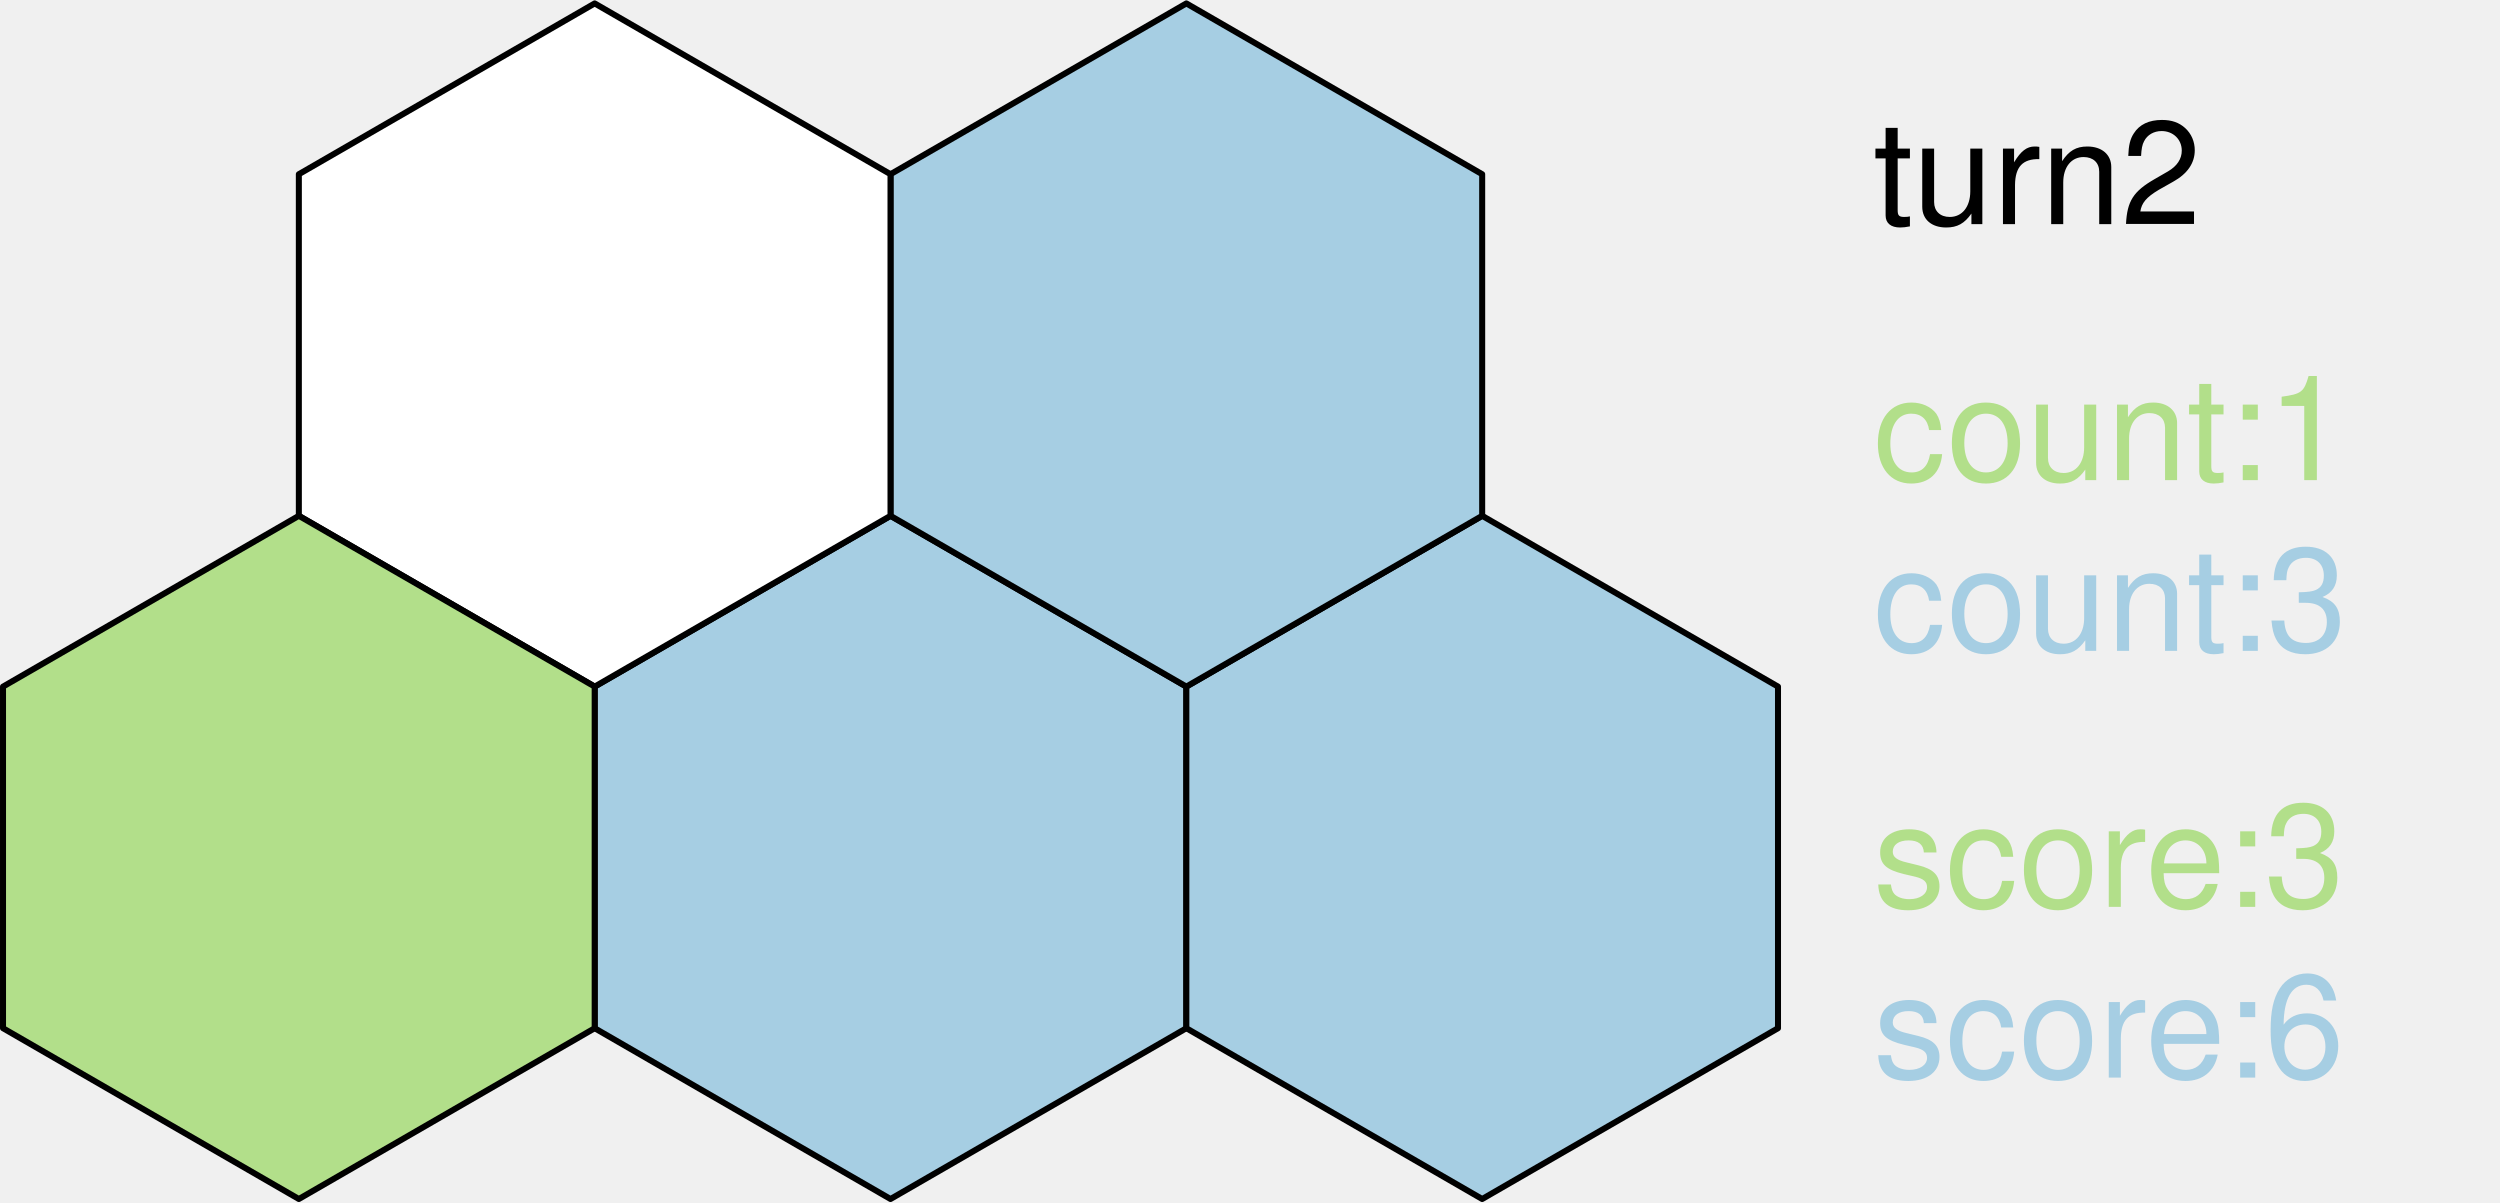
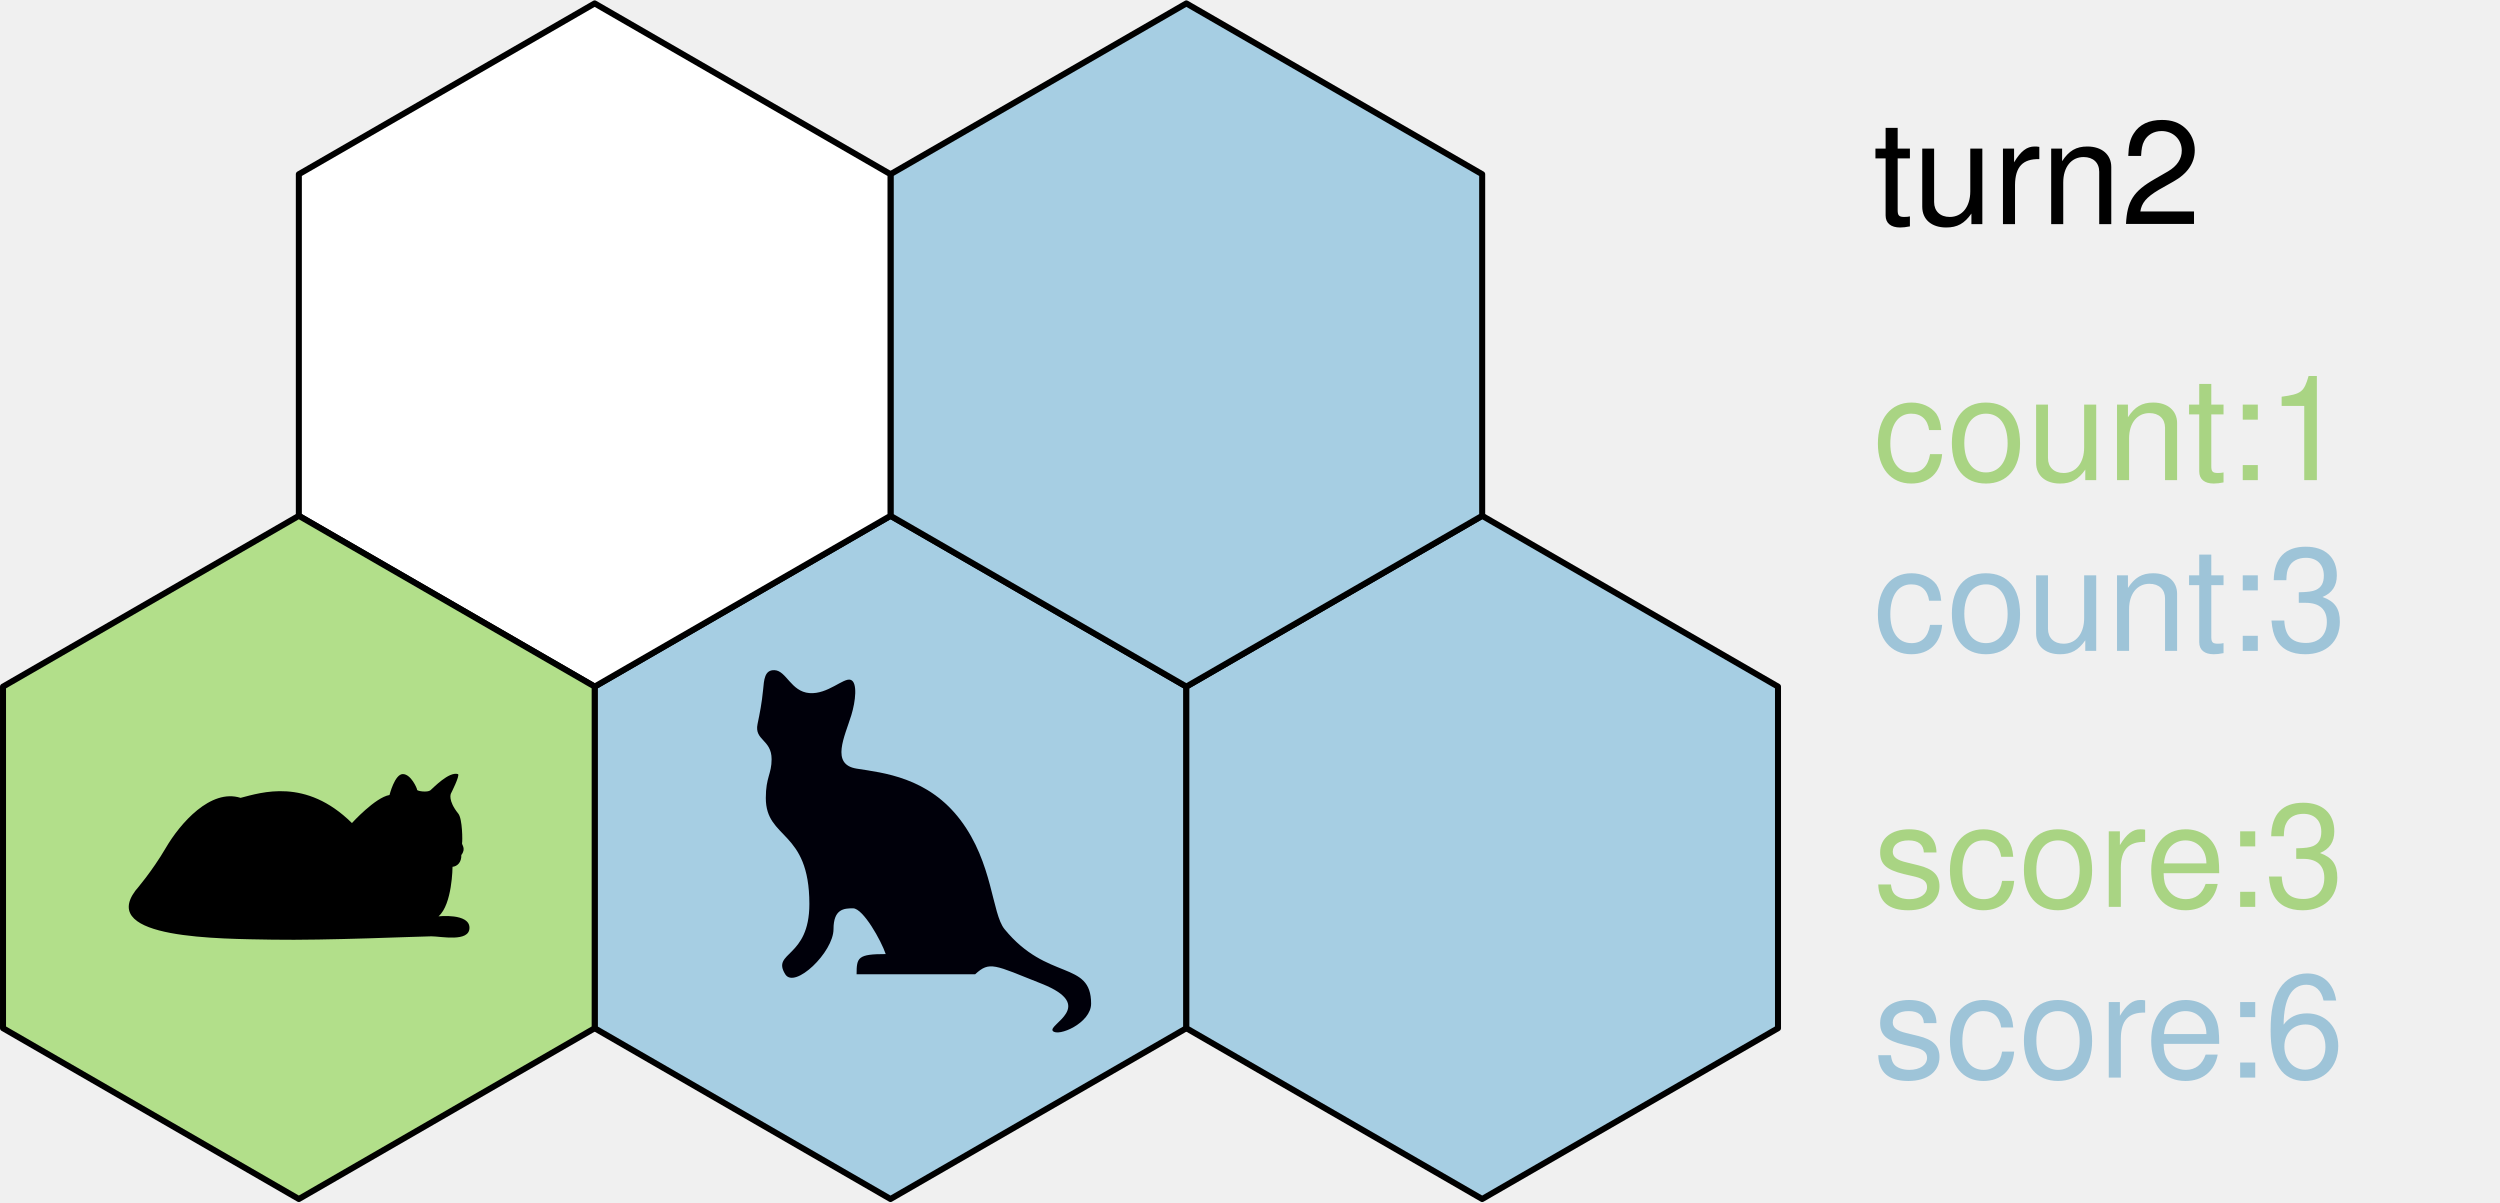
<svg xmlns="http://www.w3.org/2000/svg" viewBox="0 0 276.507 132.947" height="132.947" width="276.507" xml:space="preserve" id="svg2" version="1.1">
-   <defs id="defs6" />
+   <defs id="defs6">
+     <clipPath id="clipPath40" clipPathUnits="userSpaceOnUse">
+       <path id="path38" d="m 568.801,116.402 h 340 v 339.996 h -340 z" />
+     </clipPath>
+     <clipPath id="clipPath52" clipPathUnits="userSpaceOnUse">
+       <path id="path50" d="m 106.801,217.199 h 283 v 138.039 h -283 z" />
+     </clipPath>
+   </defs>
  <g transform="matrix(1.333333,0,0,-1.333333,0,132.9467)" id="g10">
    <g transform="scale(0.1)" id="g12">
      <path id="path14" style="fill:#a6cee3;fill-opacity:1;fill-rule:nonzero;stroke:none" d="M 984.098,144.18 V 427.543 L 738.695,569.227 493.297,427.543 V 144.18 L 738.695,2.5 984.098,144.18" />
      <path id="path16" style="fill:none;stroke:#000000;stroke-width:4.998;stroke-linecap:round;stroke-linejoin:round;stroke-miterlimit:10;stroke-dasharray:none;stroke-opacity:1" d="M 984.098,144.18 V 427.543 L 738.695,569.227 493.297,427.543 V 144.18 L 738.695,2.5 Z" />
      <path id="path18" style="fill:#a6cee3;fill-opacity:1;fill-rule:nonzero;stroke:none" d="M 1474.89,144.18 V 427.543 L 1229.5,569.227 984.098,427.543 V 144.18 L 1229.5,2.5 1474.89,144.18" />
      <path id="path20" style="fill:none;stroke:#000000;stroke-width:4.998;stroke-linecap:round;stroke-linejoin:round;stroke-miterlimit:10;stroke-dasharray:none;stroke-opacity:1" d="M 1474.89,144.18 V 427.543 L 1229.5,569.227 984.098,427.543 V 144.18 L 1229.5,2.5 Z" />
      <path id="path22" style="fill:#a6cee3;fill-opacity:1;fill-rule:nonzero;stroke:none" d="M 1229.5,569.227 V 852.586 L 984.098,994.27 738.695,852.586 V 569.227 L 984.098,427.543 1229.5,569.227" />
      <path id="path24" style="fill:none;stroke:#000000;stroke-width:4.998;stroke-linecap:round;stroke-linejoin:round;stroke-miterlimit:10;stroke-dasharray:none;stroke-opacity:1" d="M 1229.5,569.227 V 852.586 L 984.098,994.27 738.695,852.586 V 569.227 L 984.098,427.543 Z" />
      <path id="path26" style="fill:#ffffff;fill-opacity:1;fill-rule:nonzero;stroke:none" d="M 738.695,569.227 V 852.586 L 493.297,994.27 247.898,852.586 V 569.227 L 493.297,427.543 738.695,569.227" />
      <path id="path28" style="fill:none;stroke:#000000;stroke-width:4.998;stroke-linecap:round;stroke-linejoin:round;stroke-miterlimit:10;stroke-dasharray:none;stroke-opacity:1" d="M 738.695,569.227 V 852.586 L 493.297,994.27 247.898,852.586 V 569.227 L 493.297,427.543 Z" />
      <path id="path30" style="fill:#b2df8a;fill-opacity:1;fill-rule:nonzero;stroke:none" d="M 493.297,144.18 V 427.543 L 247.898,569.227 2.5,427.543 V 144.18 L 247.898,2.5 493.297,144.18" />
      <path id="path32" style="fill:none;stroke:#000000;stroke-width:4.998;stroke-linecap:round;stroke-linejoin:round;stroke-miterlimit:10;stroke-dasharray:none;stroke-opacity:1" d="M 493.297,144.18 V 427.543 L 247.898,569.227 2.5,427.543 V 144.18 L 247.898,2.5 Z" />
-       <g transform="scale(10)" id="g34">
-         <text id="text38" style="font-variant:normal;font-size:11.955px;font-family:'Nimbus Sans';-inkscape-font-specification:NimbusSanL-Regu;writing-mode:lr-tb;fill:#000000;fill-opacity:1;fill-rule:nonzero;stroke:none" transform="matrix(1,0,0,-1,155.4,81.1199)">
-           <tspan id="tspan36" y="0" x="0 3.36 9.96 14.16 24.24">turn2</tspan>
+       <g id="g34">
+         <g clip-path="url(#clipPath40)" id="g36">
+           <path id="path42" style="fill:#a6cee3;fill-opacity:1;fill-rule:nonzero;stroke:none" d="M 568.801,116.98 H 908.219 V 456.398 H 568.801 Z" />
+           <path id="path44" style="fill:#00000a;fill-opacity:1;fill-rule:evenodd;stroke:none" d="m 808.906,188.93 h -98.347 c 0,13.98 1,16.754 24.152,16.754 -3.699,11.097 -18.734,37.945 -27.086,37.945 -7.395,0 -16.211,-0.41 -16.211,-17.274 0,-19.148 -32.219,-50.019 -40.035,-37.425 -11.645,18.773 20.016,13.047 20.016,58.312 0,61.926 -36.137,53.11 -36.137,87.899 0,17.406 4.808,19.761 4.808,32.203 0,16.449 -14.488,15.492 -11.668,29.129 1.946,9.418 3.469,16.972 4.606,28.367 0.801,8.082 1.059,16.695 9.457,16.348 9.863,-0.407 13.605,-17.77 28.934,-19.016 15.304,-1.242 28.351,13.027 34.269,10.988 5.871,-2.023 4.027,-17.949 0.543,-29.262 -5.469,-17.785 -17.406,-40.906 4.352,-44.386 21.757,-3.481 59.183,-6.965 86.16,-42.645 26.98,-35.683 25.984,-77.558 36.554,-90.512 35.473,-43.472 71.825,-25.625 71.825,-61.792 0,-16.192 -27.438,-27.852 -31.789,-22.629 -4.352,5.222 36.972,20.785 -9.266,39.164 -39.504,15.707 -43.031,18.91 -55.137,7.832 z" />
+         </g>
+       </g>
+       <g id="g46">
+         <g clip-path="url(#clipPath52)" id="g48">
+           <path id="path54" style="fill:#000000;fill-opacity:1;fill-rule:nonzero;stroke:none" d="m 357.855,220.402 c -7.902,0 -88.015,-3.547 -131.851,-2.769 -43.805,0.781 -143.672,0.406 -113.68,40.664 0,0 13.754,15.805 25.262,35.527 11.766,20.16 37.117,49.344 61.973,41.442 16.988,4.328 54.074,16.988 92.371,-20.907 0,0 19.351,21.313 31.175,23.27 0,0 4.325,17.363 11.043,17.363 6.719,0 11.856,-11.855 11.856,-13.035 0,-1.184 8.68,-2.363 11.043,-0.406 2.363,1.961 15.398,15.804 22.898,13.41 1.731,-1.152 -5.914,-16.176 -5.914,-16.176 0,0 -2.765,-5.539 6.114,-16.582 3.546,-4.297 3.546,-23.101 3.144,-24.484 -0.402,-1.383 3.547,-4.528 -0.605,-9.864 0.23,-6.054 -3.344,-9.402 -7.297,-9.804 0,0 -0.172,-31.203 -11.621,-41.067 0,0 25.668,2.77 25.668,-9.488 0,-12.226 -23.676,-7.094 -31.579,-7.094 z" />
+         </g>
+       </g>
+       <g transform="scale(10)" id="g56">
+         <text id="text60" style="font-variant:normal;font-size:11.955px;font-family:'Nimbus Sans';-inkscape-font-specification:NimbusSanL-Regu;writing-mode:lr-tb;fill:#000000;fill-opacity:1;fill-rule:nonzero;stroke:none" transform="matrix(1,0,0,-1,155.4,81.1199)">
+           <tspan id="tspan58" y="0" x="0 3.36 9.96 14.16 24.24">turn2</tspan>
        </text>
      </g>
-       <g transform="scale(10)" id="g40">
-         <text id="text46" style="font-variant:normal;font-size:11.955px;font-family:'Nimbus Sans';-inkscape-font-specification:NimbusSanL-Regu;writing-mode:lr-tb;fill:#a6cee3;fill-opacity:1;fill-rule:nonzero;stroke:none" transform="matrix(1,0,0,-1,155.4,45.7199)">
-           <tspan id="tspan42" y="0" x="0 6 12.6 19.2 25.8 29.16 36.72">count:3</tspan>
-           <tspan id="tspan44" y="35.4" x="0 6 12 18.6 22.56 29.16 36.72">score:6</tspan>
+       <g transform="scale(10)" id="g62">
+         <text id="text68" style="font-variant:normal;font-size:11.955px;font-family:'Nimbus Sans';-inkscape-font-specification:NimbusSanL-Regu;writing-mode:lr-tb;fill:#9ec4d8;fill-opacity:1;fill-rule:nonzero;stroke:none" transform="matrix(1,0,0,-1,155.4,45.7199)">
+           <tspan id="tspan64" y="0" x="0 6 12.6 19.2 25.8 29.16 36.72">count:3</tspan>
+           <tspan id="tspan66" y="35.4" x="0 6 12 18.6 22.56 29.16 36.72">score:6</tspan>
        </text>
      </g>
-       <g transform="scale(10)" id="g48">
-         <text id="text54" style="font-variant:normal;font-size:11.955px;font-family:'Nimbus Sans';-inkscape-font-specification:NimbusSanL-Regu;writing-mode:lr-tb;fill:#b2df8a;fill-opacity:1;fill-rule:nonzero;stroke:none" transform="matrix(1,0,0,-1,155.4,59.8801)">
-           <tspan id="tspan50" y="0" x="0 6 12.6 19.2 25.8 29.16 36.72">count:1</tspan>
-           <tspan id="tspan52" y="35.4" x="0 6 12 18.6 22.56 29.16 36.72">score:3</tspan>
+       <g transform="scale(10)" id="g70">
+         <text id="text76" style="font-variant:normal;font-size:11.955px;font-family:'Nimbus Sans';-inkscape-font-specification:NimbusSanL-Regu;writing-mode:lr-tb;fill:#a9d483;fill-opacity:1;fill-rule:nonzero;stroke:none" transform="matrix(1,0,0,-1,155.4,59.8801)">
+           <tspan id="tspan72" y="0" x="0 6 12.6 19.2 25.8 29.16 36.72">count:1</tspan>
+           <tspan id="tspan74" y="35.4" x="0 6 12 18.6 22.56 29.16 36.72">score:3</tspan>
        </text>
      </g>
    </g>
  </g>
</svg>
